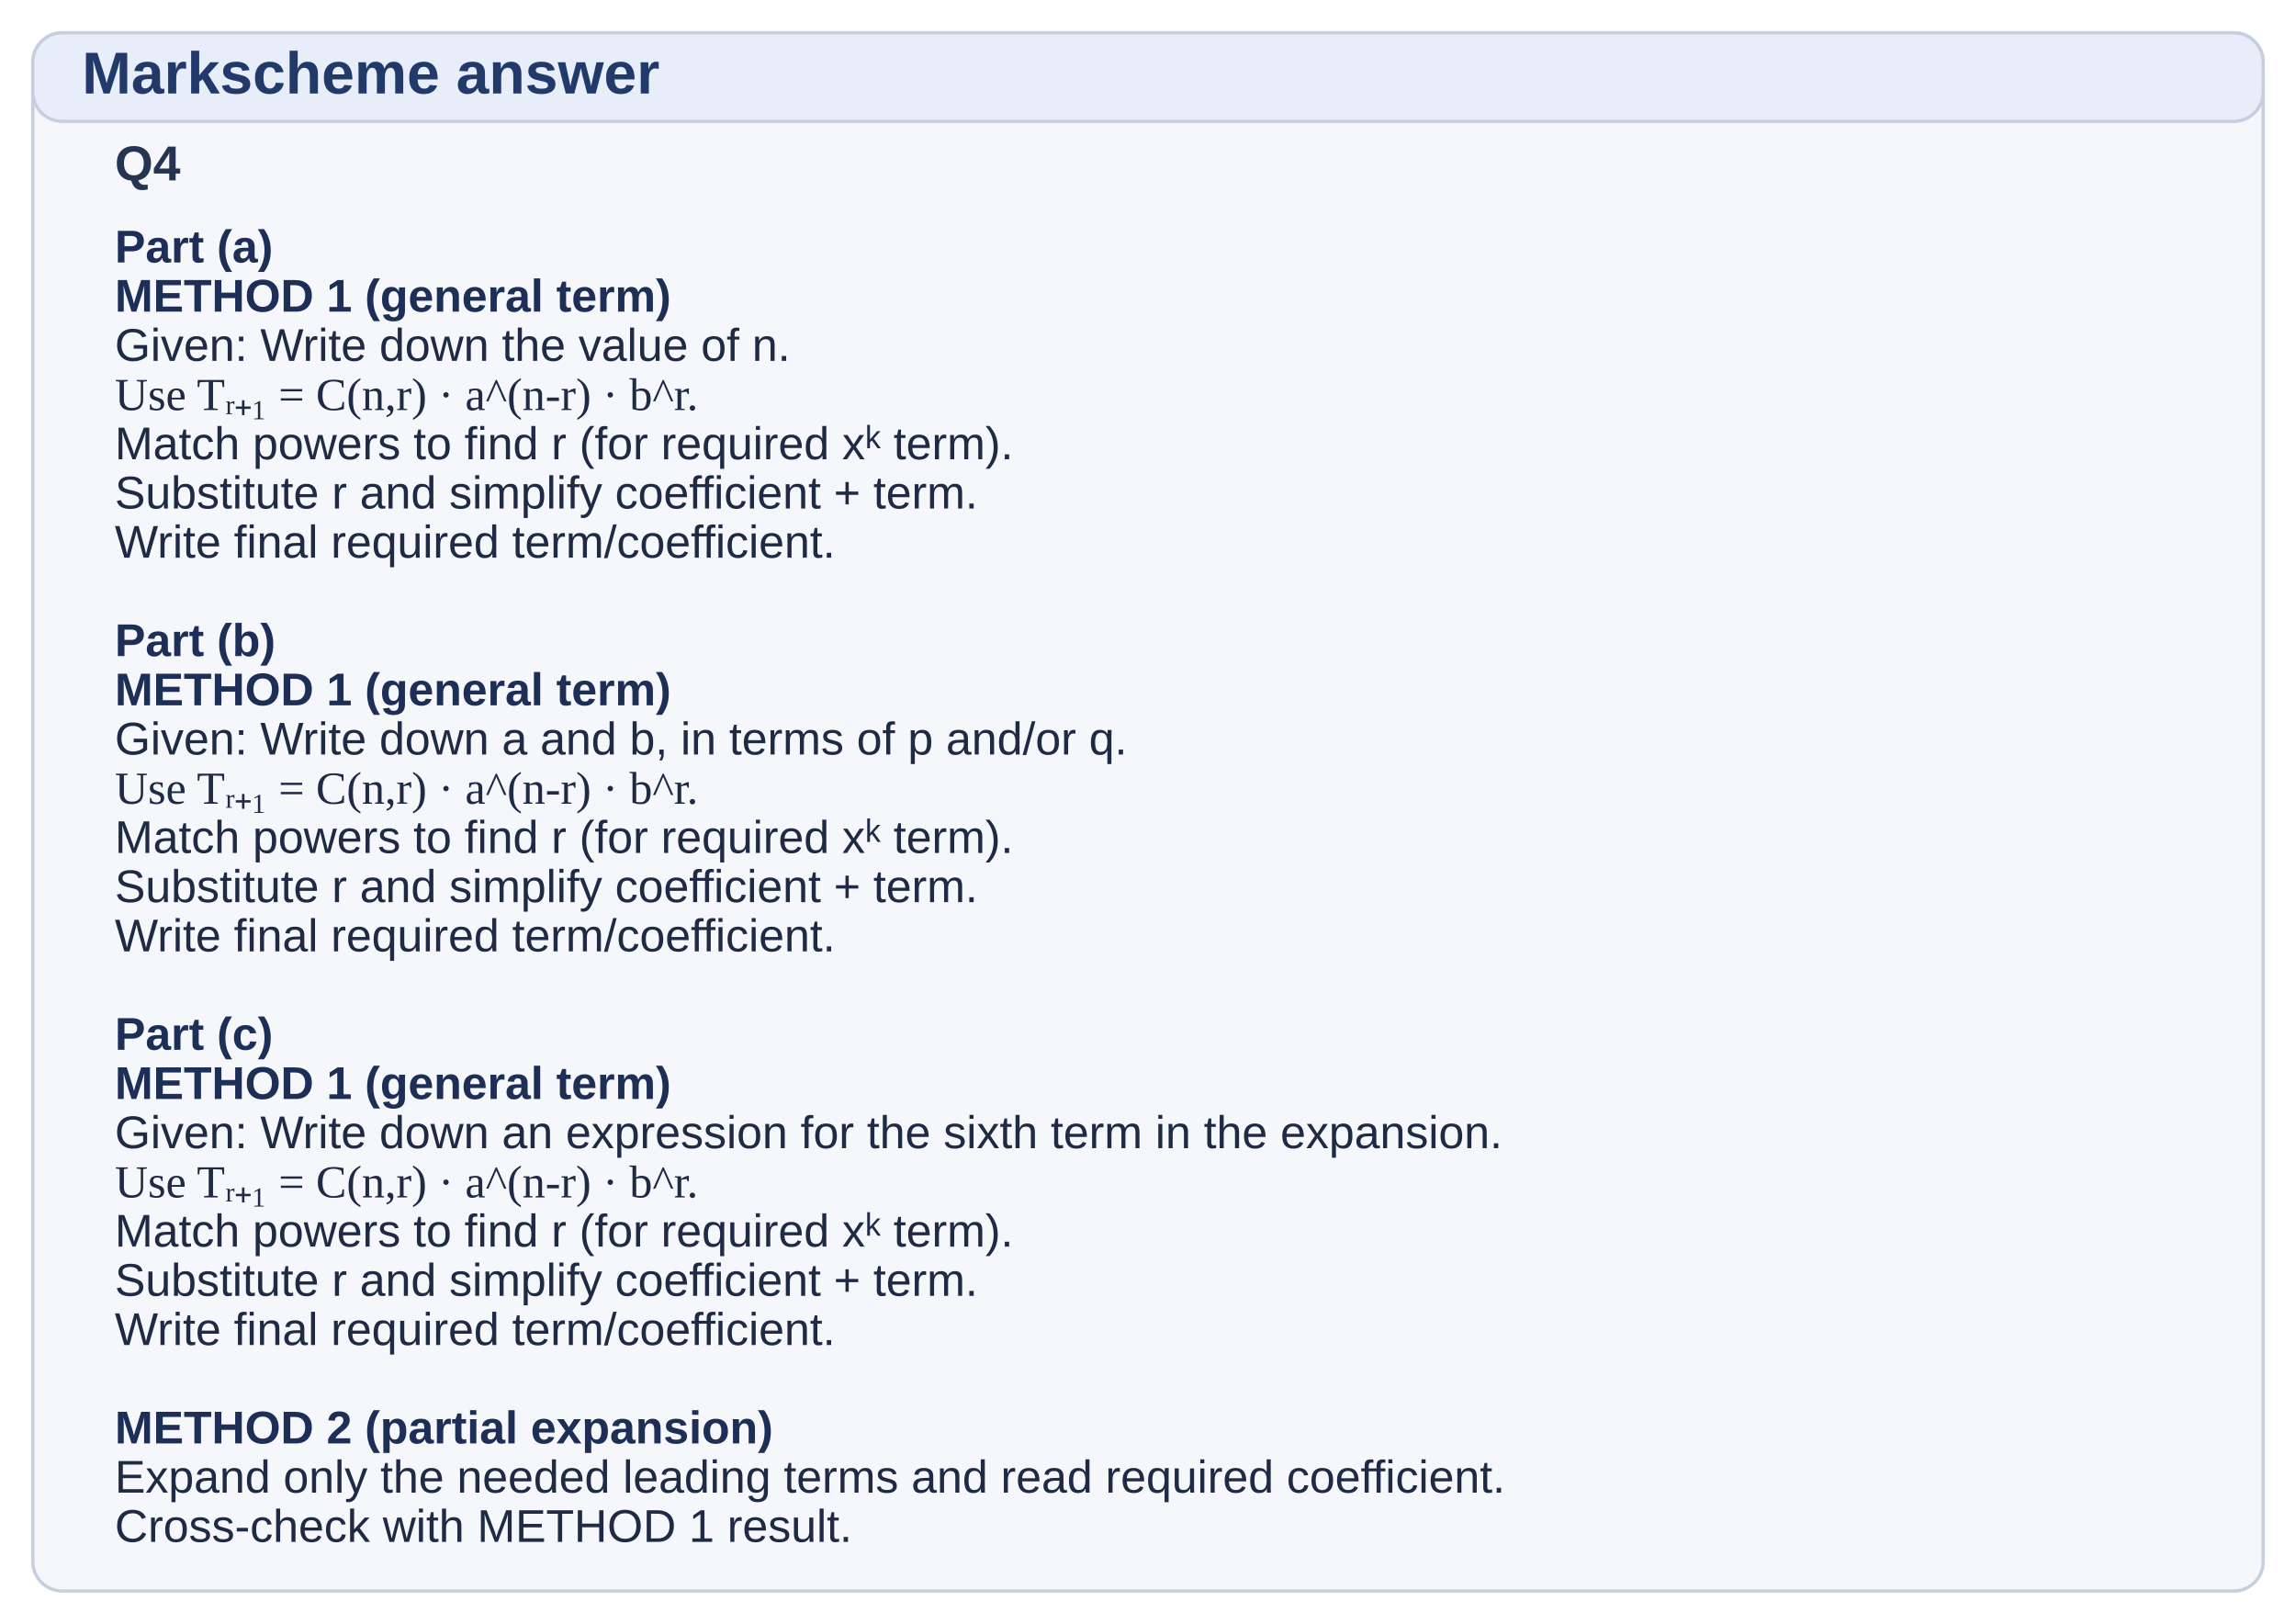
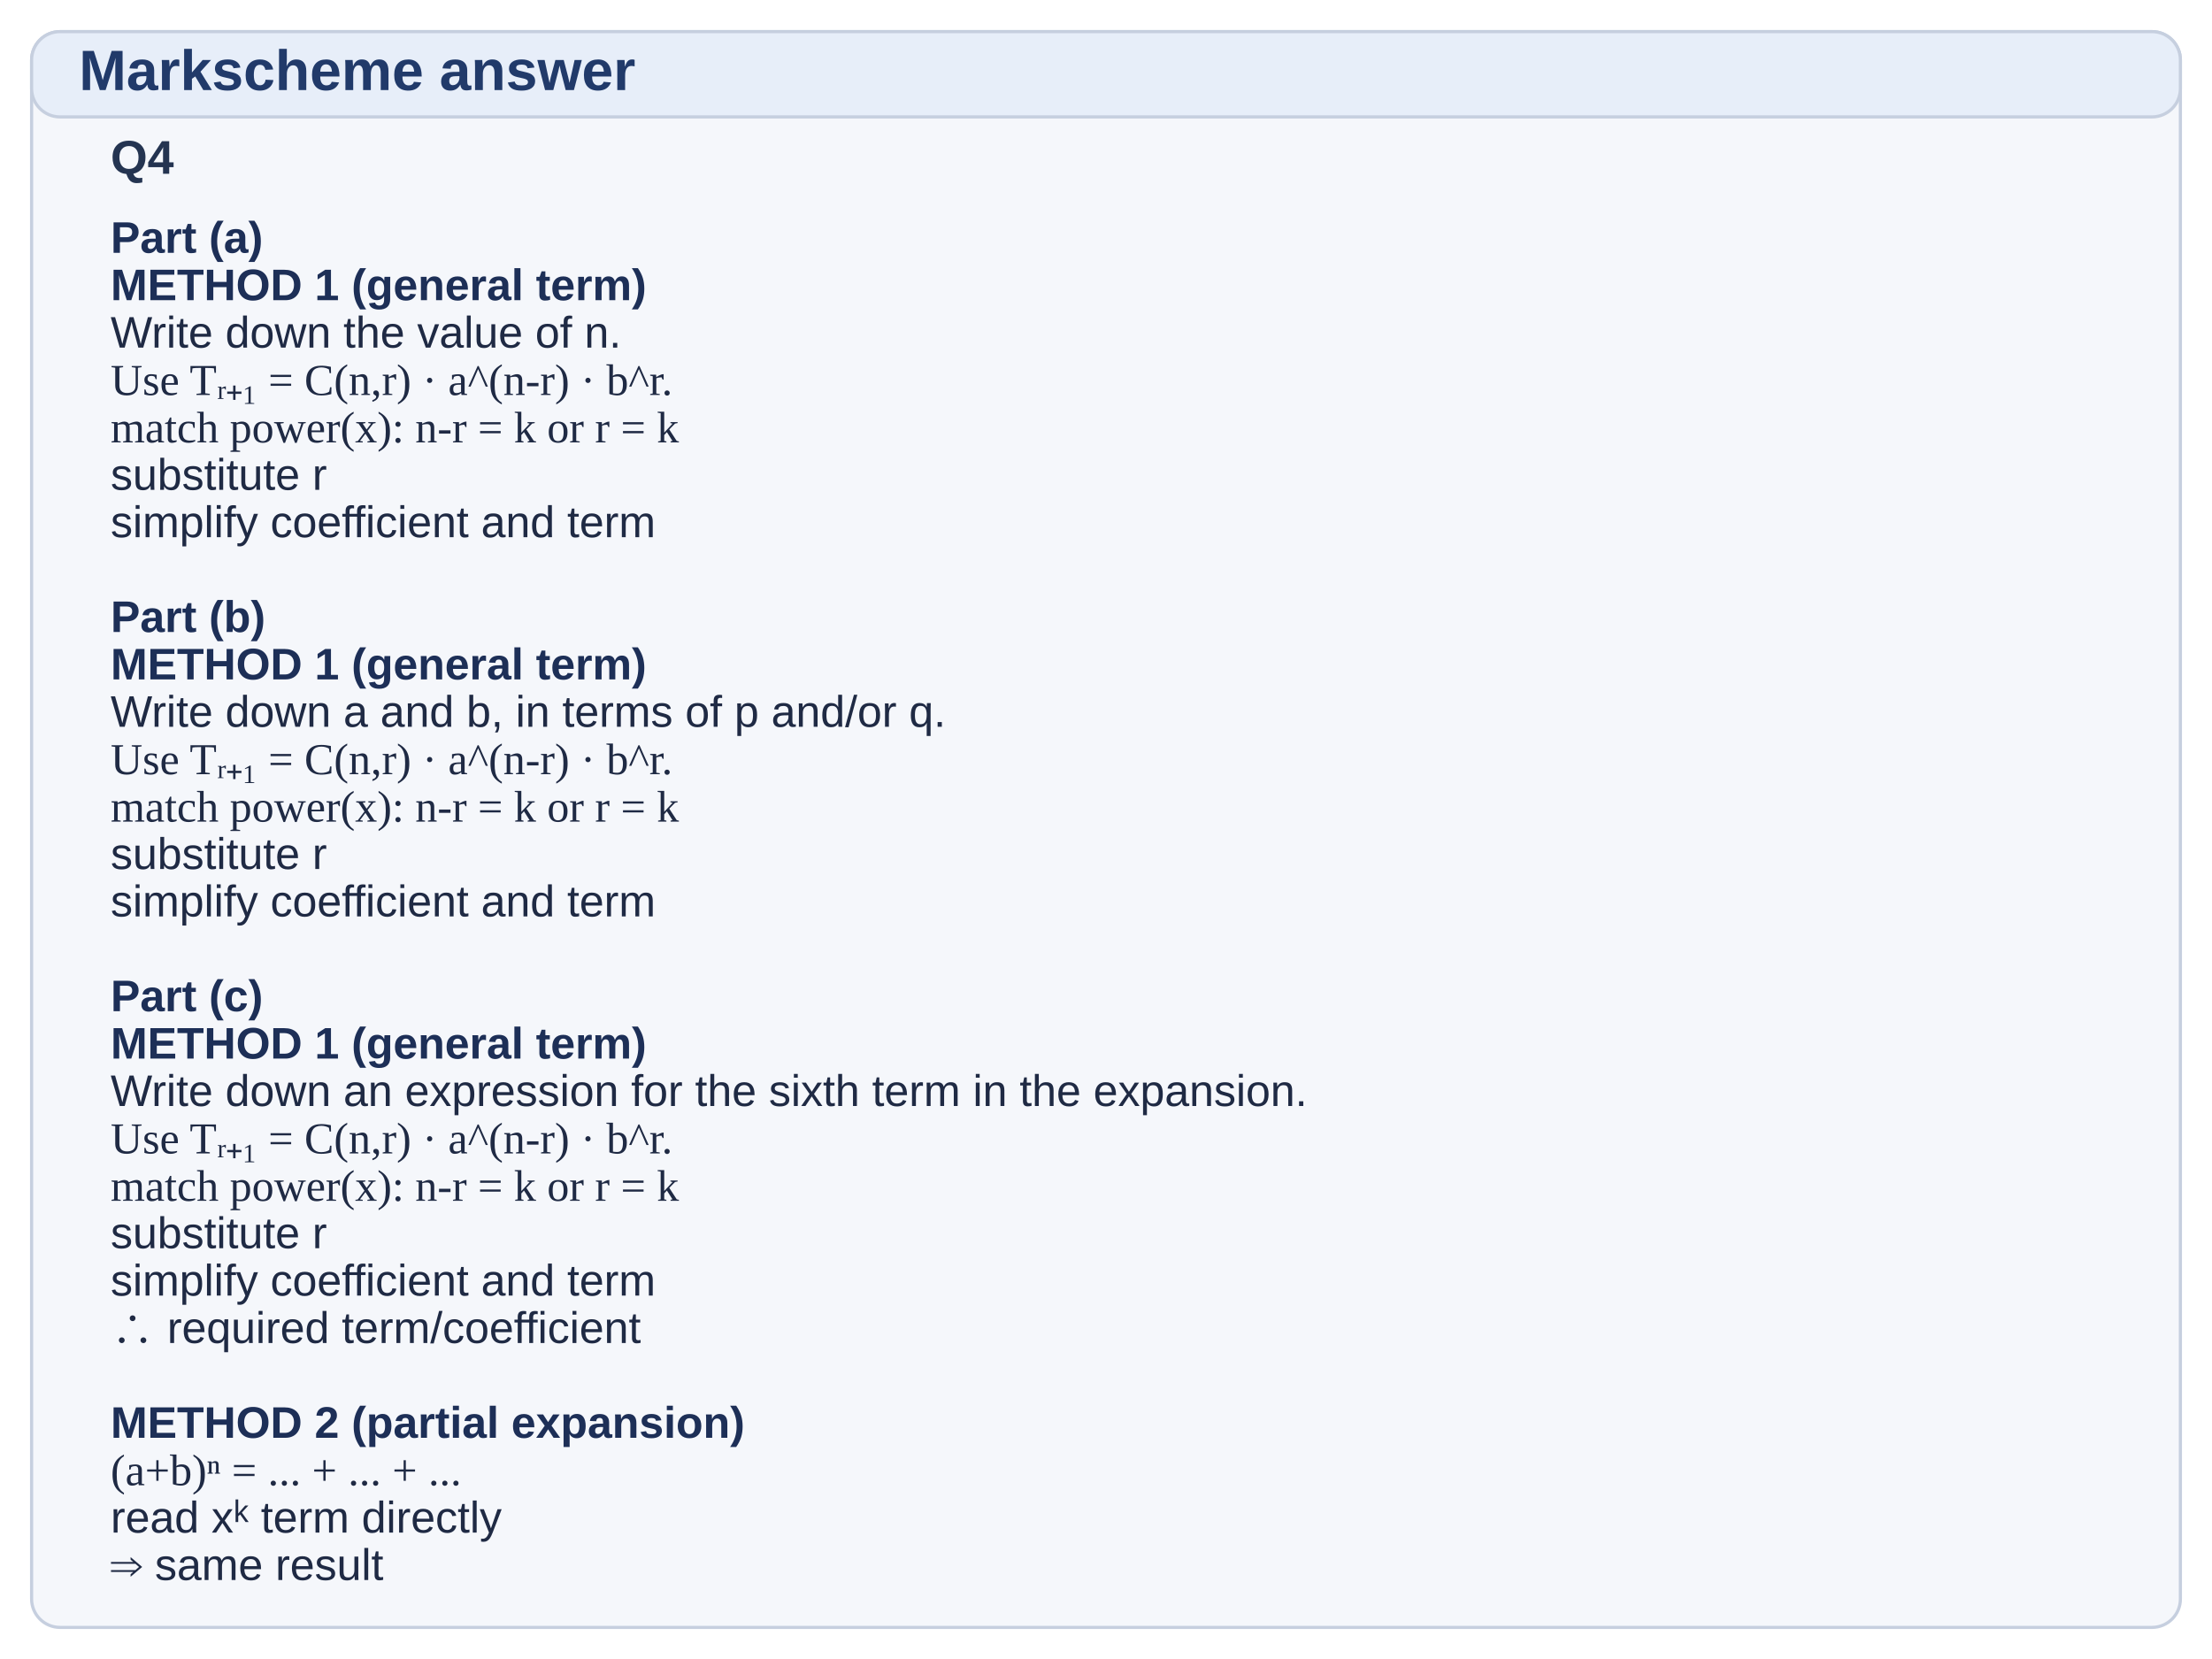
- <svg xmlns="http://www.w3.org/2000/svg" width="1400" height="990" viewBox="0 0 1400 990">
-   <rect x="20" y="20" width="1360" height="950" rx="18" ry="18" fill="#f5f7fb" stroke="#c6cfdf" stroke-width="2" />
+ <svg xmlns="http://www.w3.org/2000/svg" width="1400" height="1050" viewBox="0 0 1400 1050">
+   <rect x="20" y="20" width="1360" height="1010" rx="18" ry="18" fill="#f5f7fb" stroke="#c6cfdf" stroke-width="2" />
  <rect x="20" y="20" width="1360" height="54" rx="18" ry="18" fill="#e7eef9" stroke="#c6cfdf" stroke-width="2" />
  <text x="50" y="57" font-family="Arial, Helvetica, sans-serif" font-size="36" font-weight="700" fill="#213a6a">Markscheme answer</text>
  <text x="70" y="110" font-family="Arial, Helvetica, sans-serif" font-size="30" font-weight="700" fill="#243451">Q4</text>
  <text x="70" y="160" font-family="Arial, Helvetica, sans-serif" font-size="28" font-weight="700" fill="#1d2f57">Part (a)</text>
  <text x="70" y="190" font-family="Arial, Helvetica, sans-serif" font-size="28" font-weight="700" fill="#1d2f57">METHOD 1 (general term)</text>
-   <text x="70" y="220" font-family="Arial, Helvetica, sans-serif" font-size="28" font-weight="500" fill="#1f2a44">Given: Write down the value of n.</text>
+   <text x="70" y="220" font-family="Arial, Helvetica, sans-serif" font-size="28" font-weight="500" fill="#1f2a44">Write down the value of n.</text>
  <text x="70" y="250" font-family="Cambria Math, STIX Two Math, Times New Roman, serif" font-size="28" font-weight="500" fill="#1f2a44">Use Tᵣ₊₁ = C(n,r) · a^(n-r) · b^r.</text>
-   <text x="70" y="280" font-family="Arial, Helvetica, sans-serif" font-size="28" font-weight="500" fill="#1f2a44">Match powers to find r (for required xᵏ term).</text>
-   <text x="70" y="310" font-family="Arial, Helvetica, sans-serif" font-size="28" font-weight="500" fill="#1f2a44">Substitute r and simplify coefficient + term.</text>
-   <text x="70" y="340" font-family="Arial, Helvetica, sans-serif" font-size="28" font-weight="500" fill="#1f2a44">Write final required term/coefficient.</text>
+   <text x="70" y="280" font-family="Cambria Math, STIX Two Math, Times New Roman, serif" font-size="28" font-weight="500" fill="#1f2a44">match power(x): n-r = k  or  r = k</text>
+   <text x="70" y="310" font-family="Arial, Helvetica, sans-serif" font-size="28" font-weight="500" fill="#1f2a44">substitute r</text>
+   <text x="70" y="340" font-family="Arial, Helvetica, sans-serif" font-size="28" font-weight="500" fill="#1f2a44">simplify coefficient and term</text>
  <text x="70" y="370" font-family="Arial, Helvetica, sans-serif" font-size="28" font-weight="500" fill="#1f2a44"> </text>
  <text x="70" y="400" font-family="Arial, Helvetica, sans-serif" font-size="28" font-weight="700" fill="#1d2f57">Part (b)</text>
  <text x="70" y="430" font-family="Arial, Helvetica, sans-serif" font-size="28" font-weight="700" fill="#1d2f57">METHOD 1 (general term)</text>
-   <text x="70" y="460" font-family="Arial, Helvetica, sans-serif" font-size="28" font-weight="500" fill="#1f2a44">Given: Write down a and b, in terms of p and/or q.</text>
+   <text x="70" y="460" font-family="Arial, Helvetica, sans-serif" font-size="28" font-weight="500" fill="#1f2a44">Write down a and b, in terms of p and/or q.</text>
  <text x="70" y="490" font-family="Cambria Math, STIX Two Math, Times New Roman, serif" font-size="28" font-weight="500" fill="#1f2a44">Use Tᵣ₊₁ = C(n,r) · a^(n-r) · b^r.</text>
-   <text x="70" y="520" font-family="Arial, Helvetica, sans-serif" font-size="28" font-weight="500" fill="#1f2a44">Match powers to find r (for required xᵏ term).</text>
-   <text x="70" y="550" font-family="Arial, Helvetica, sans-serif" font-size="28" font-weight="500" fill="#1f2a44">Substitute r and simplify coefficient + term.</text>
-   <text x="70" y="580" font-family="Arial, Helvetica, sans-serif" font-size="28" font-weight="500" fill="#1f2a44">Write final required term/coefficient.</text>
+   <text x="70" y="520" font-family="Cambria Math, STIX Two Math, Times New Roman, serif" font-size="28" font-weight="500" fill="#1f2a44">match power(x): n-r = k  or  r = k</text>
+   <text x="70" y="550" font-family="Arial, Helvetica, sans-serif" font-size="28" font-weight="500" fill="#1f2a44">substitute r</text>
+   <text x="70" y="580" font-family="Arial, Helvetica, sans-serif" font-size="28" font-weight="500" fill="#1f2a44">simplify coefficient and term</text>
  <text x="70" y="610" font-family="Arial, Helvetica, sans-serif" font-size="28" font-weight="500" fill="#1f2a44"> </text>
  <text x="70" y="640" font-family="Arial, Helvetica, sans-serif" font-size="28" font-weight="700" fill="#1d2f57">Part (c)</text>
  <text x="70" y="670" font-family="Arial, Helvetica, sans-serif" font-size="28" font-weight="700" fill="#1d2f57">METHOD 1 (general term)</text>
-   <text x="70" y="700" font-family="Arial, Helvetica, sans-serif" font-size="28" font-weight="500" fill="#1f2a44">Given: Write down an expression for the sixth term in the expansion.</text>
+   <text x="70" y="700" font-family="Arial, Helvetica, sans-serif" font-size="28" font-weight="500" fill="#1f2a44">Write down an expression for the sixth term in the expansion.</text>
  <text x="70" y="730" font-family="Cambria Math, STIX Two Math, Times New Roman, serif" font-size="28" font-weight="500" fill="#1f2a44">Use Tᵣ₊₁ = C(n,r) · a^(n-r) · b^r.</text>
-   <text x="70" y="760" font-family="Arial, Helvetica, sans-serif" font-size="28" font-weight="500" fill="#1f2a44">Match powers to find r (for required xᵏ term).</text>
-   <text x="70" y="790" font-family="Arial, Helvetica, sans-serif" font-size="28" font-weight="500" fill="#1f2a44">Substitute r and simplify coefficient + term.</text>
-   <text x="70" y="820" font-family="Arial, Helvetica, sans-serif" font-size="28" font-weight="500" fill="#1f2a44">Write final required term/coefficient.</text>
-   <text x="70" y="850" font-family="Arial, Helvetica, sans-serif" font-size="28" font-weight="500" fill="#1f2a44"> </text>
-   <text x="70" y="880" font-family="Arial, Helvetica, sans-serif" font-size="28" font-weight="700" fill="#1d2f57">METHOD 2 (partial expansion)</text>
-   <text x="70" y="910" font-family="Arial, Helvetica, sans-serif" font-size="28" font-weight="500" fill="#1f2a44">Expand only the needed leading terms and read required coefficient.</text>
-   <text x="70" y="940" font-family="Arial, Helvetica, sans-serif" font-size="28" font-weight="500" fill="#1f2a44">Cross-check with METHOD 1 result.</text>
+   <text x="70" y="760" font-family="Cambria Math, STIX Two Math, Times New Roman, serif" font-size="28" font-weight="500" fill="#1f2a44">match power(x): n-r = k  or  r = k</text>
+   <text x="70" y="790" font-family="Arial, Helvetica, sans-serif" font-size="28" font-weight="500" fill="#1f2a44">substitute r</text>
+   <text x="70" y="820" font-family="Arial, Helvetica, sans-serif" font-size="28" font-weight="500" fill="#1f2a44">simplify coefficient and term</text>
+   <text x="70" y="850" font-family="Arial, Helvetica, sans-serif" font-size="28" font-weight="500" fill="#1f2a44">∴ required term/coefficient</text>
+   <text x="70" y="880" font-family="Arial, Helvetica, sans-serif" font-size="28" font-weight="500" fill="#1f2a44"> </text>
+   <text x="70" y="910" font-family="Arial, Helvetica, sans-serif" font-size="28" font-weight="700" fill="#1d2f57">METHOD 2 (partial expansion)</text>
+   <text x="70" y="940" font-family="Cambria Math, STIX Two Math, Times New Roman, serif" font-size="28" font-weight="500" fill="#1f2a44">(a+b)ⁿ = ... + ... + ...</text>
+   <text x="70" y="970" font-family="Arial, Helvetica, sans-serif" font-size="28" font-weight="500" fill="#1f2a44">read xᵏ term directly</text>
+   <text x="70" y="1000" font-family="Arial, Helvetica, sans-serif" font-size="28" font-weight="500" fill="#1f2a44">⇒ same result</text>
</svg>
